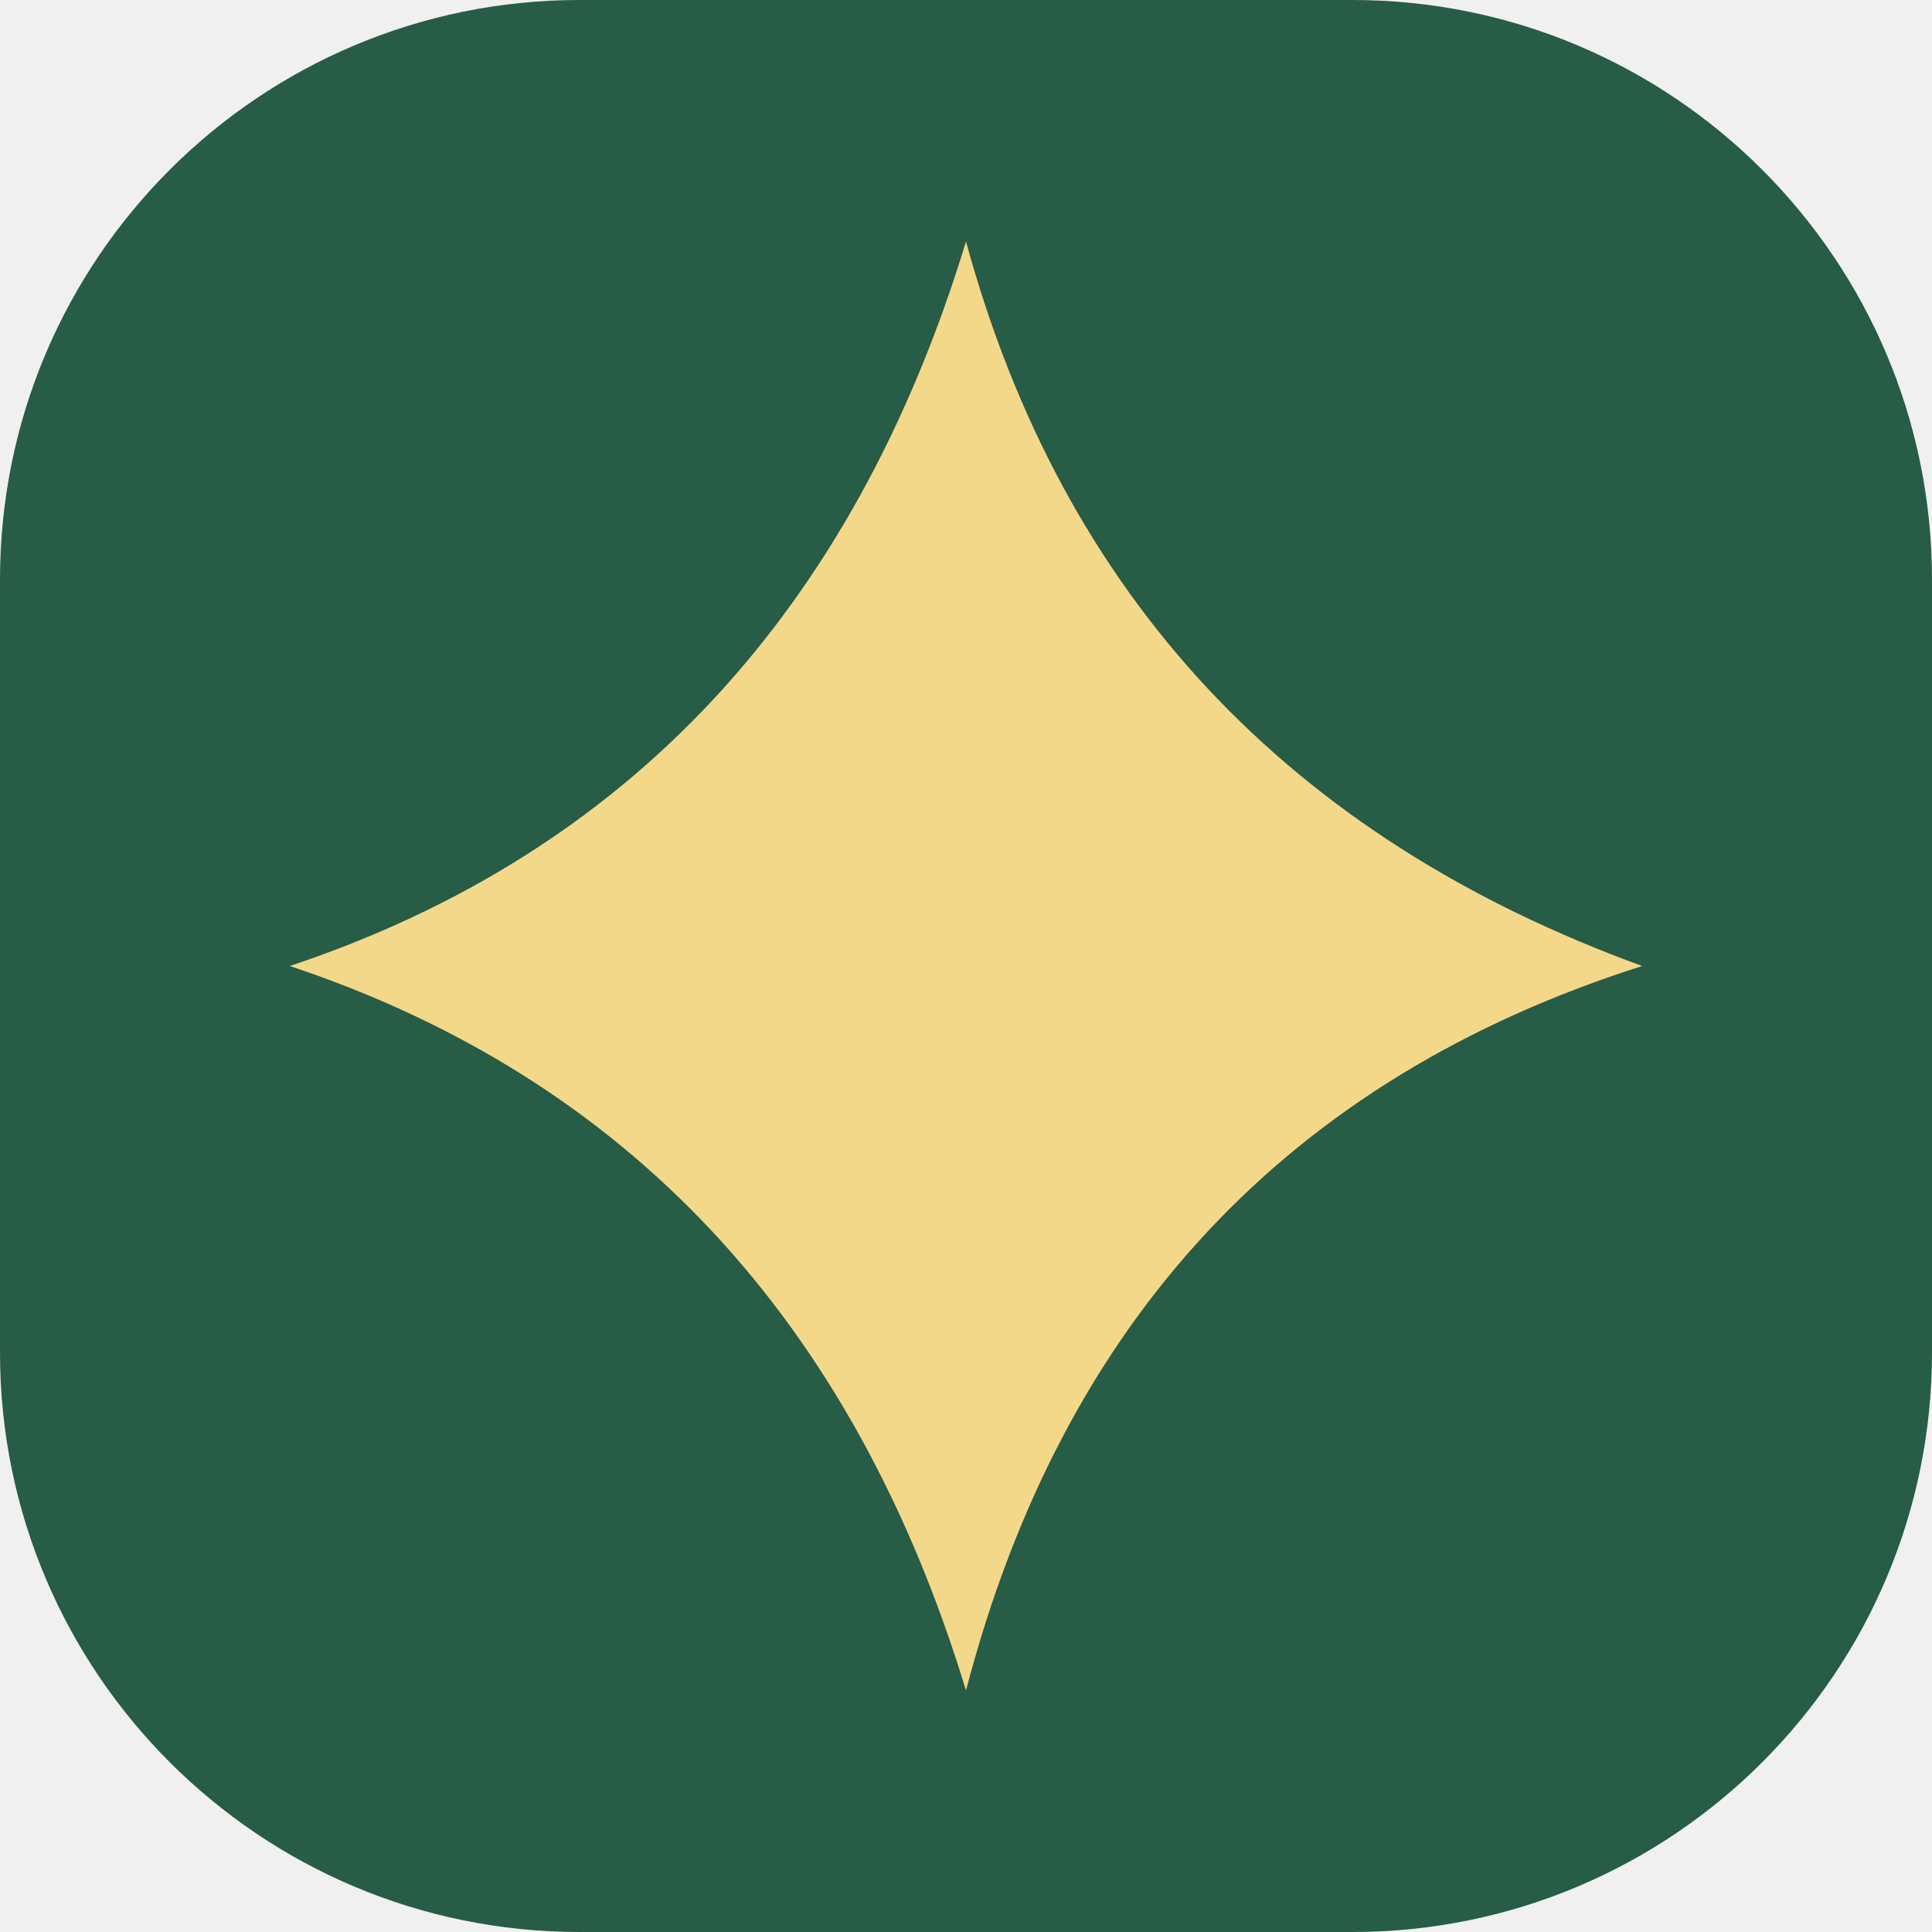
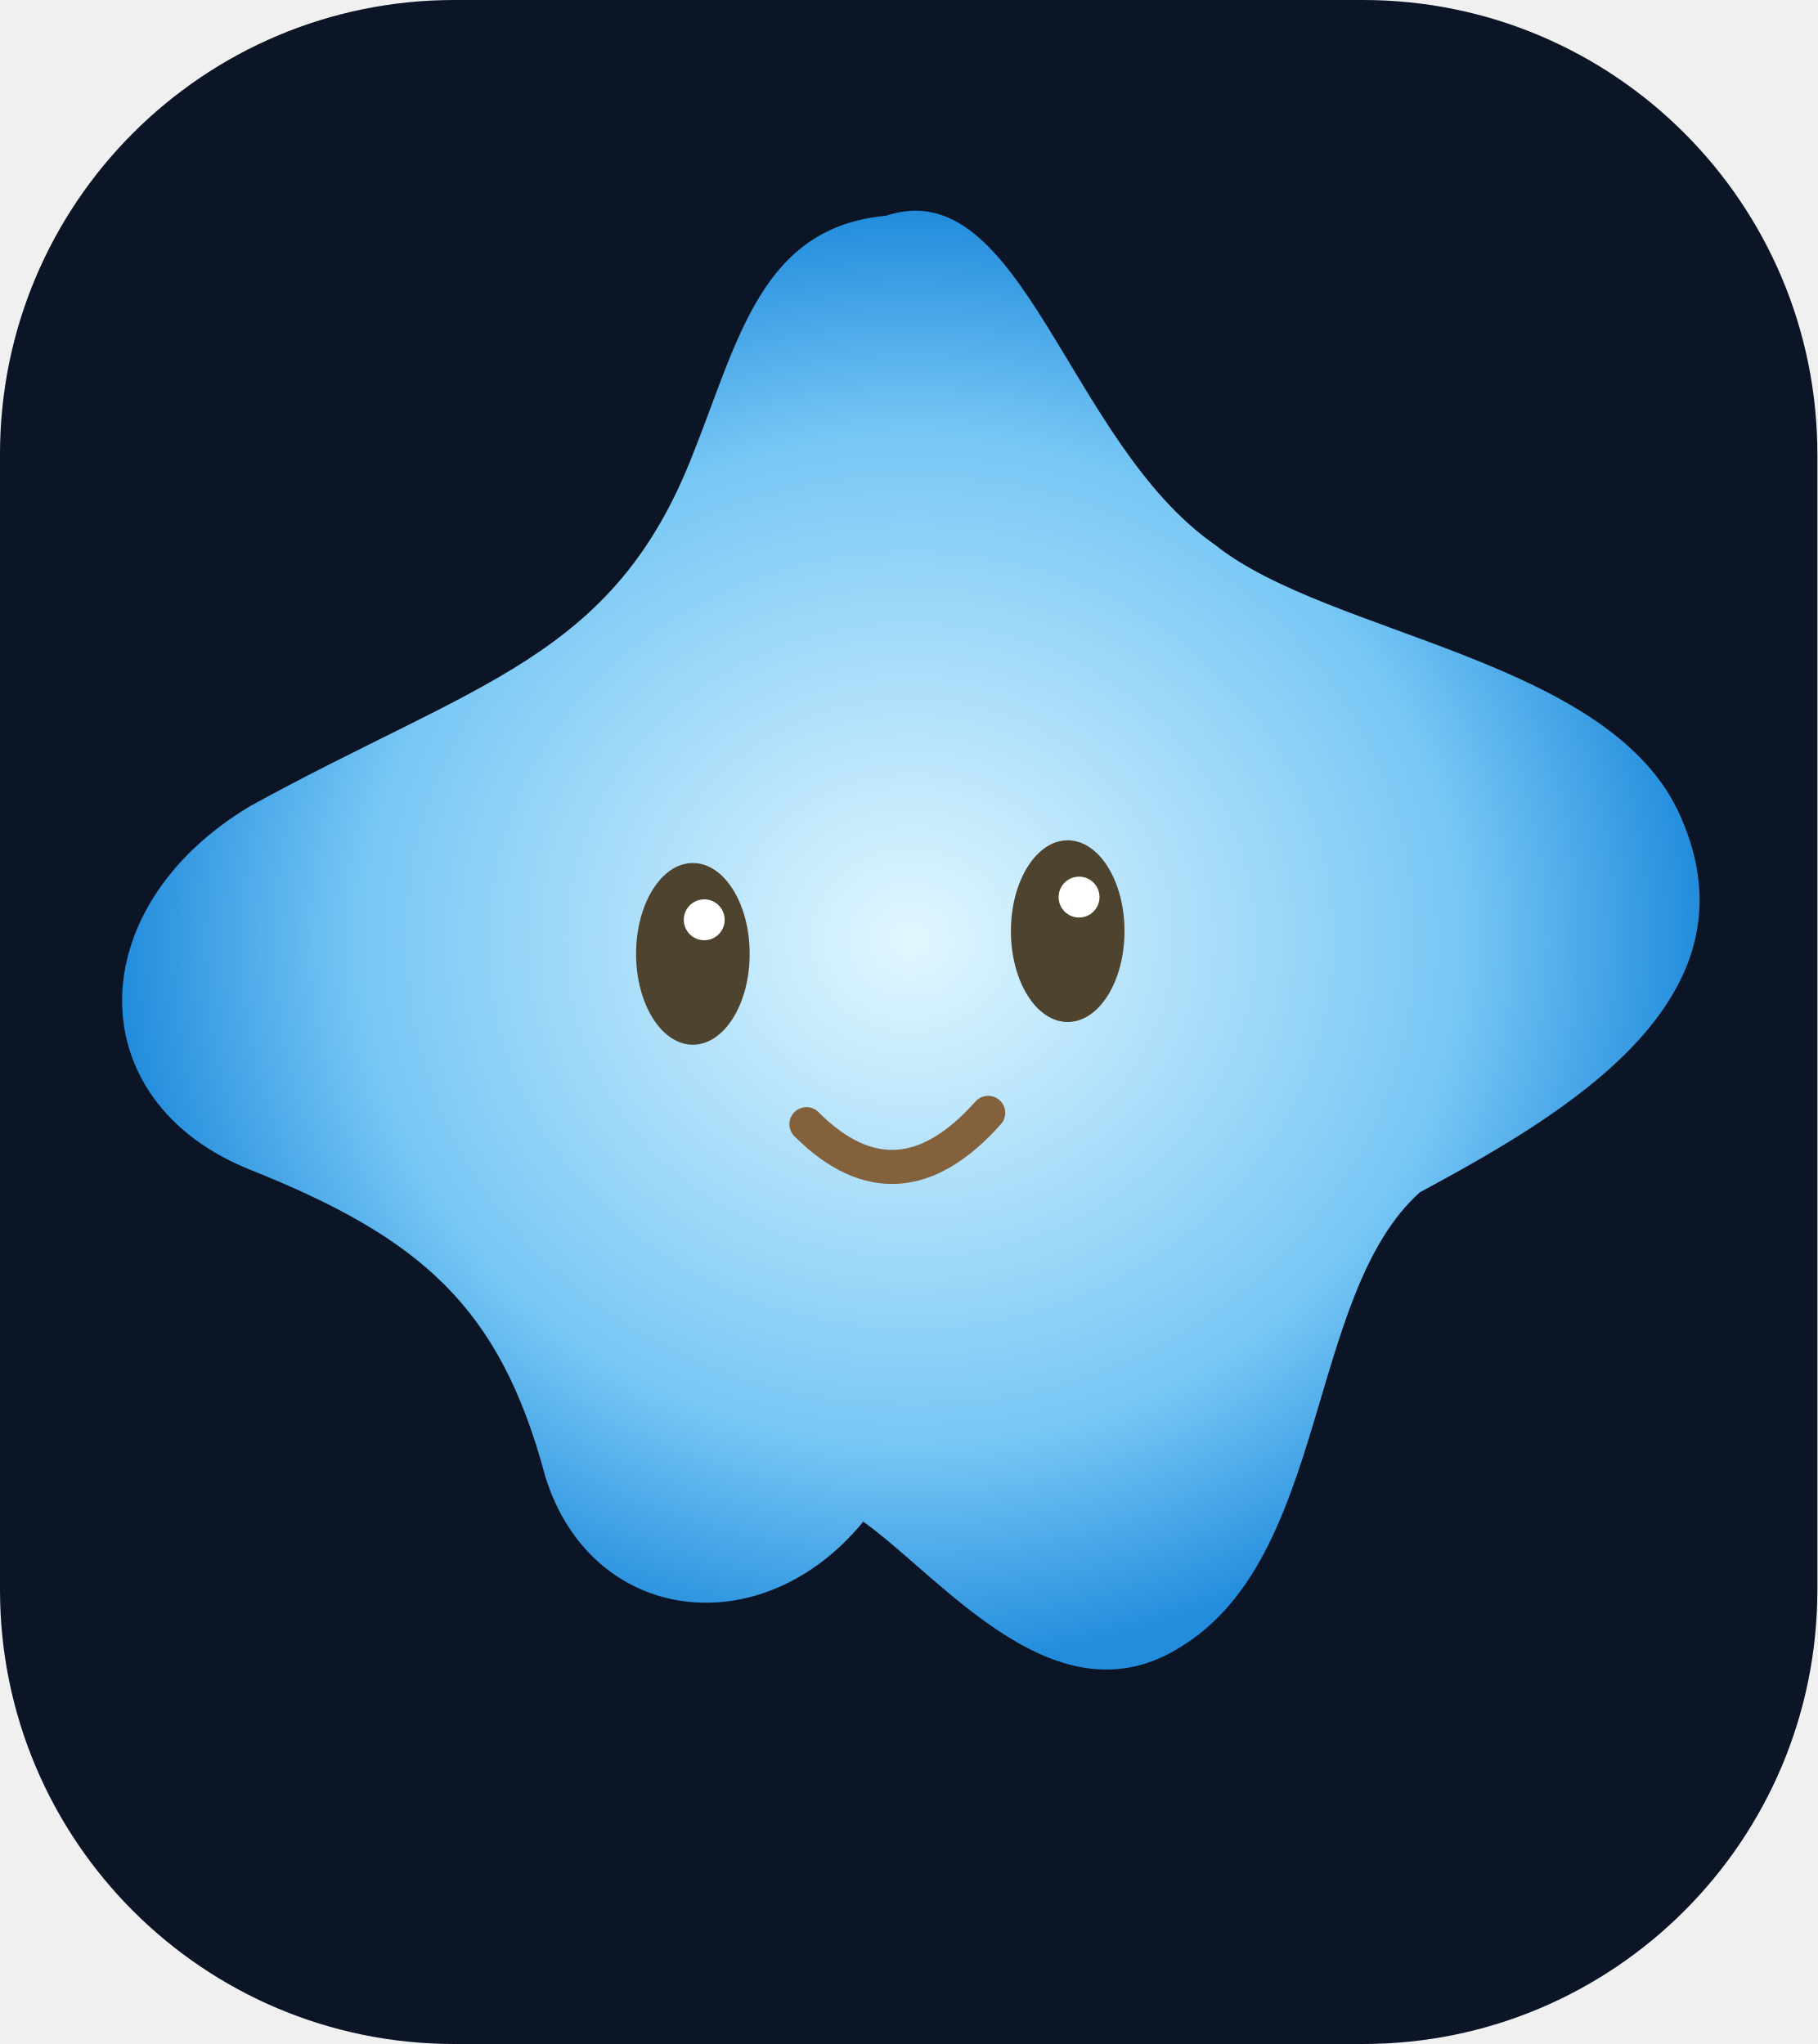
- <svg xmlns="http://www.w3.org/2000/svg" viewBox="0 0 80 80">
-   <rect width="80" height="80" rx="24" fill="#275c46" />
-   <path d="M40 10Q46 32 68 40Q46 47 40 70Q33 47 12 40Q33 33 40 10" fill="#f4d88a" />
+ <svg xmlns="http://www.w3.org/2000/svg" viewBox="0 0 160 180">
+   <rect width="160" height="180" rx="40" fill="#0b1526" />
+   <defs>
+     <radialGradient id="g">
+       <stop stop-color="#e2f7ff" />
+       <stop offset=".7" stop-color="#77c7f5" />
+       <stop offset="1" stop-color="#238ddd" />
+     </radialGradient>
+   </defs>
+   <path d="M78 19C90 15 94 39 107 48C117 56 142 58 148 72C155 88 138 98 125 105C115 114 117 137 104 145C93 152 83 139 76 134C67 145 52 143 48 130C44 115 37 109 22 103C7 97 7 80 22 71C42 60 54 58 61 40C65 30 67 20 78 19Z" fill="url(#g)" />
+   <ellipse cx="61" cy="84" rx="5" ry="8" fill="#4d432e" />
+   <ellipse cx="94" cy="82" rx="5" ry="8" fill="#4d432e" />
+   <circle cx="62" cy="81" r="1.8" fill="#fff" />
+   <circle cx="95" cy="79" r="1.8" fill="#fff" />
+   <path d="M71 99Q79 107 87 98" fill="none" stroke="#83613d" stroke-width="3" stroke-linecap="round" />
</svg>
